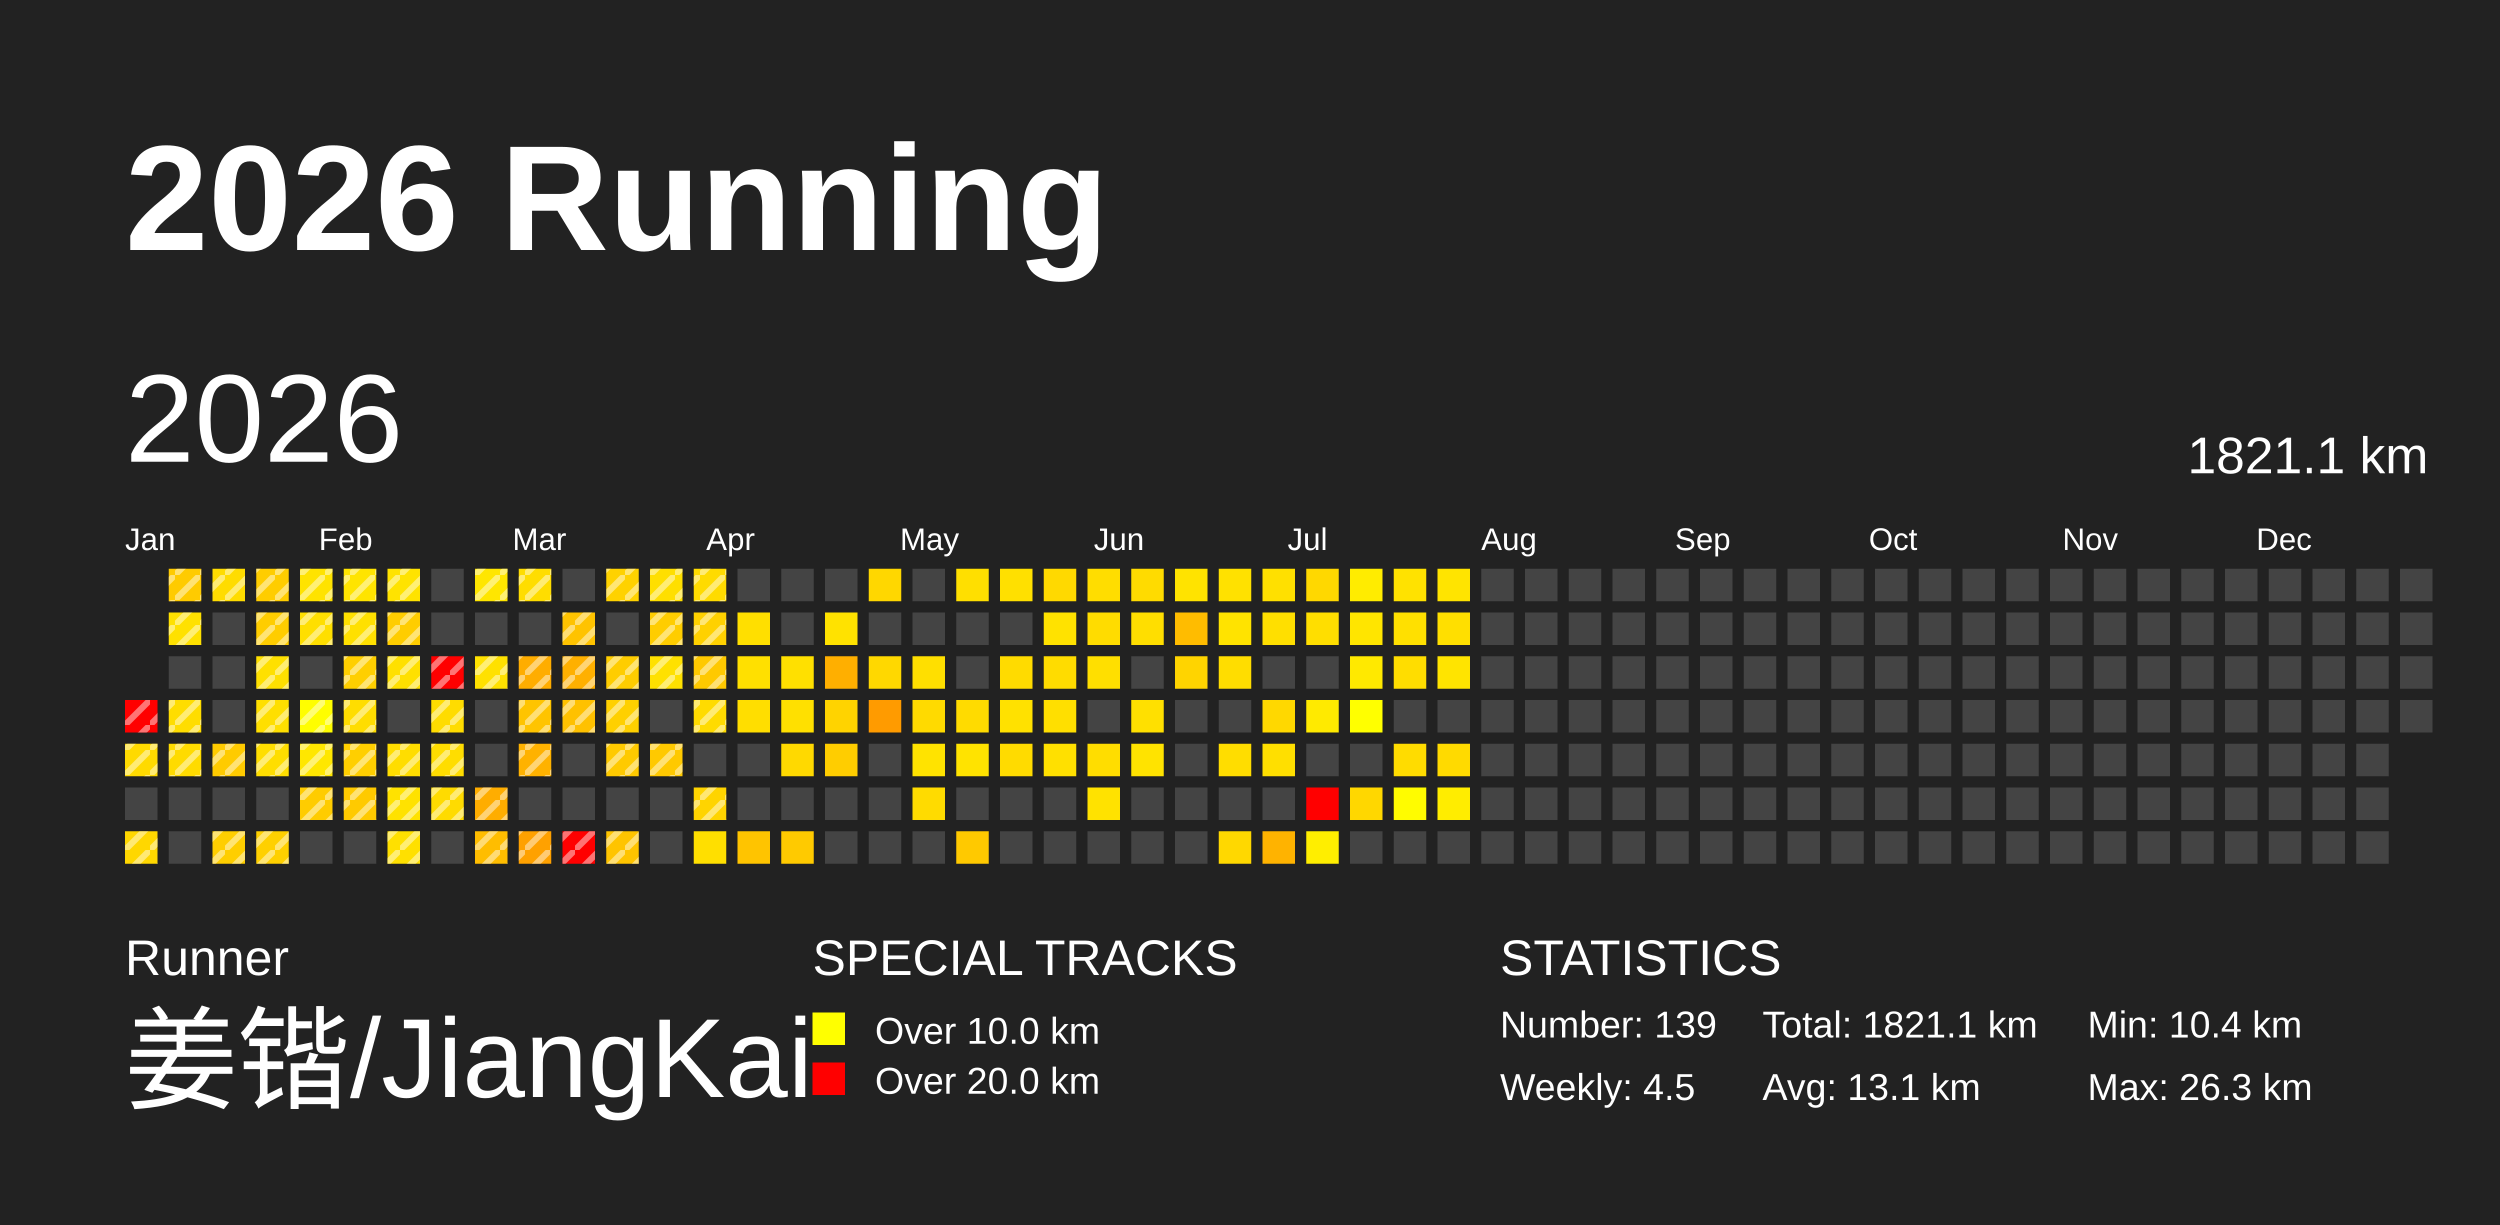
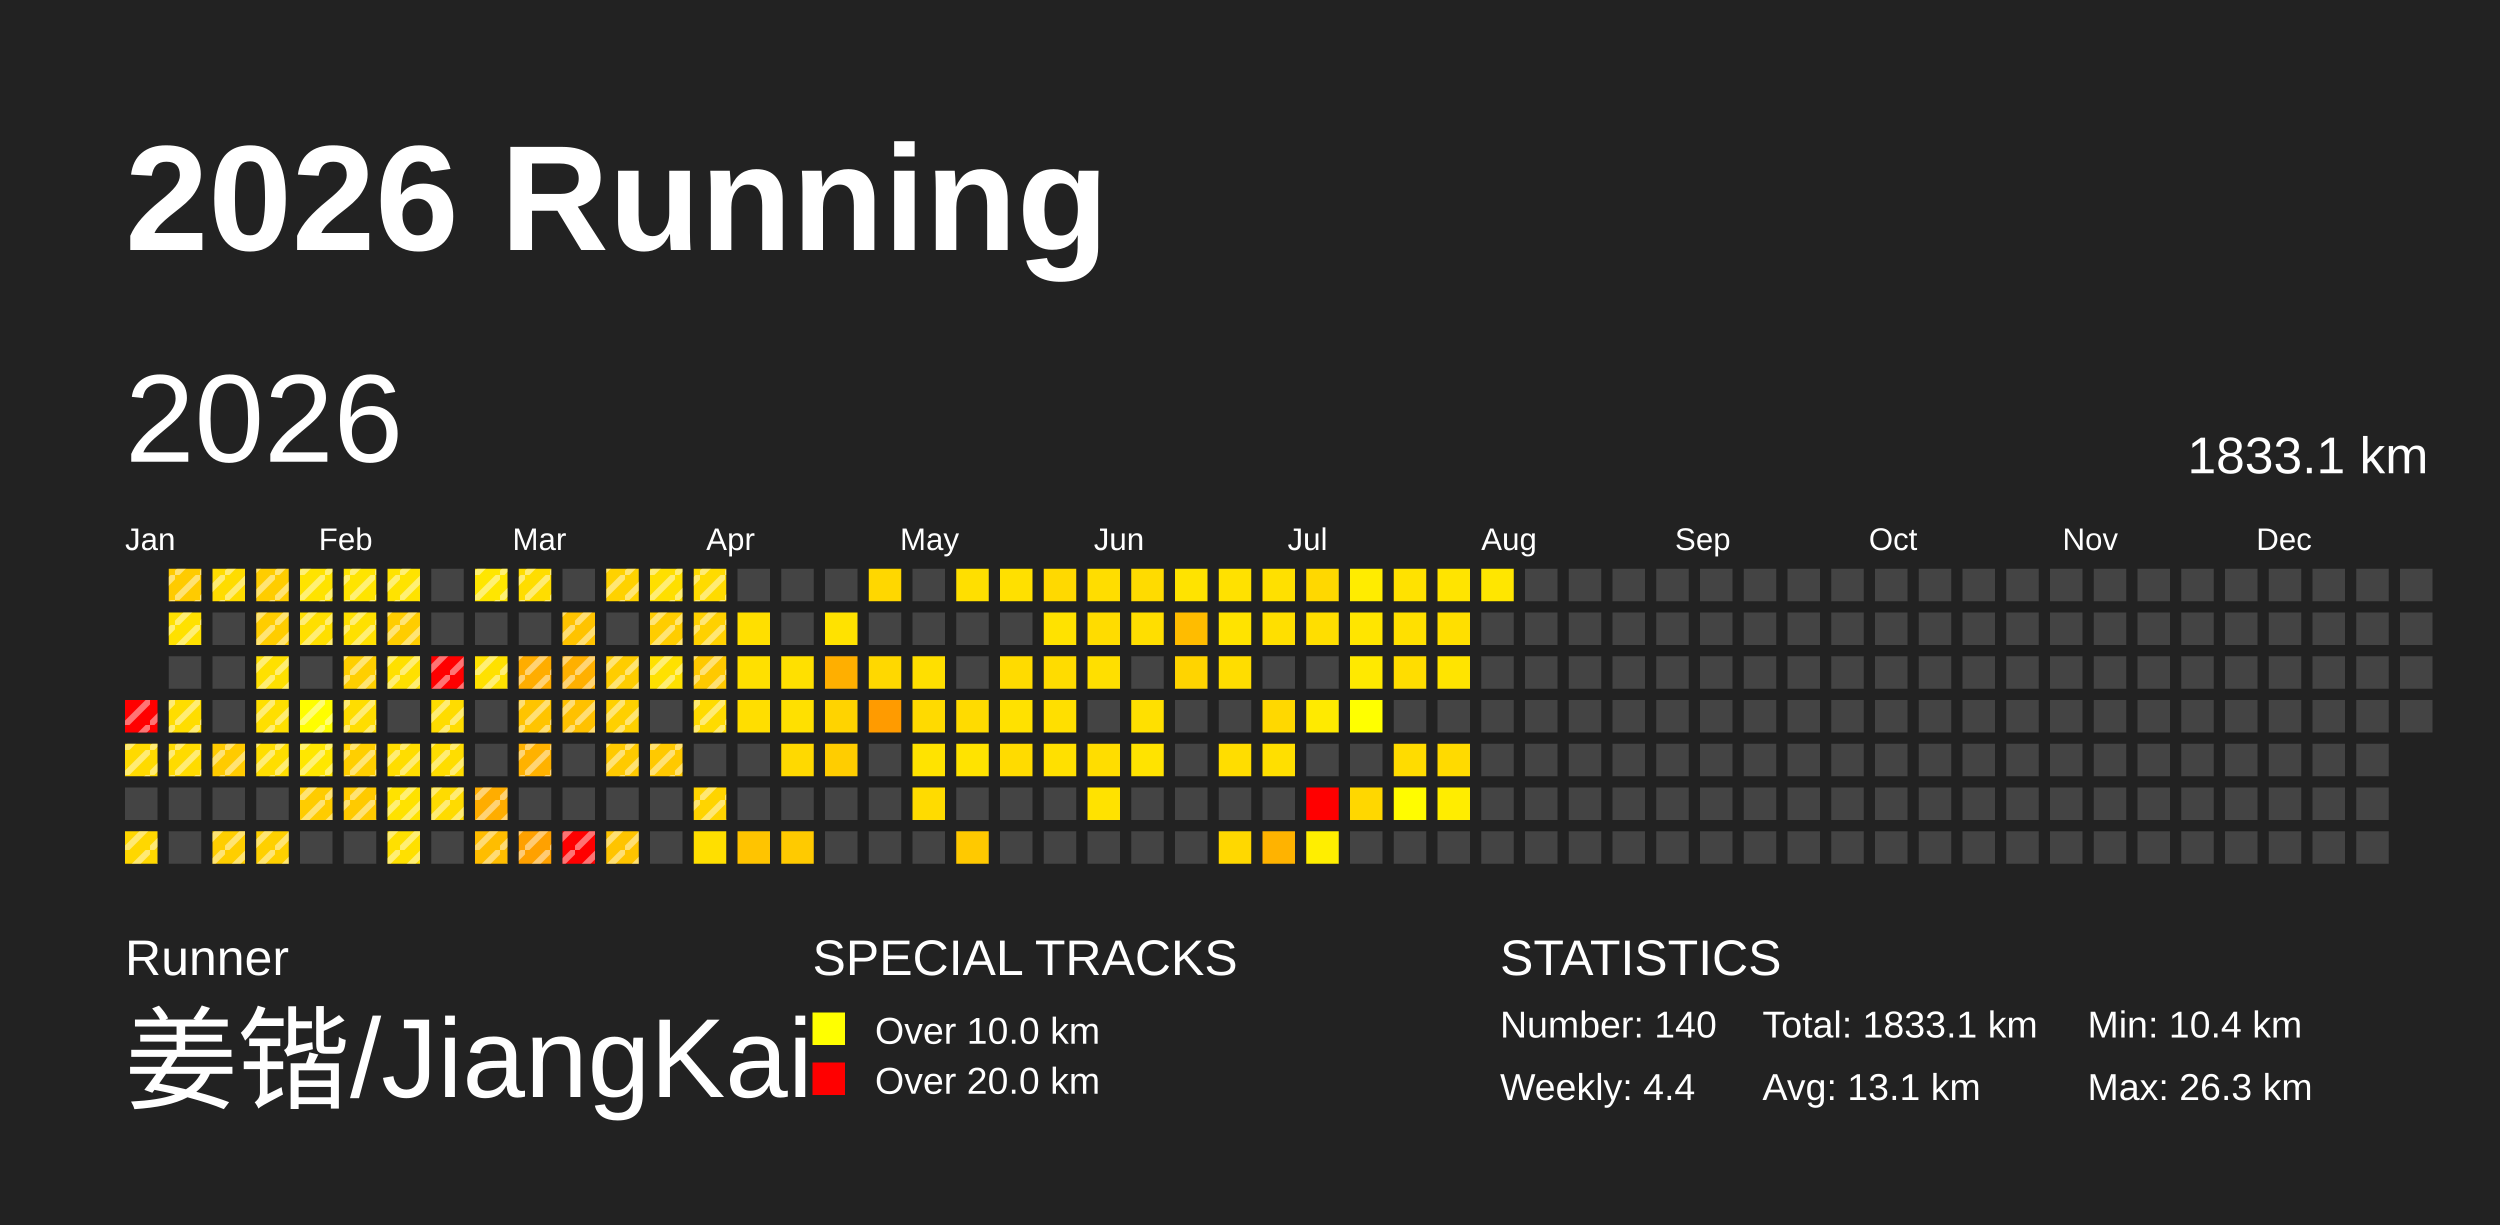
<svg xmlns="http://www.w3.org/2000/svg" baseProfile="full" height="98mm" version="1.1" viewBox="0,0,200,98" width="200mm">
  <defs>
    <pattern height="2" id="indoor-stripe" patternUnits="userSpaceOnUse" width="2">
      <line stroke="white" stroke-opacity="0.45" stroke-width="0.5" x1="0" x2="2" y1="2" y2="0" />
    </pattern>
  </defs>
  <rect fill="#222222" height="98" width="200" x="0" y="0" />
  <text fill="#FFFFFF" style="font-size:12px; font-family:Arial; font-weight:bold;" x="10" y="20">2026 Running</text>
  <text fill="#FFFFFF" style="font-size:4px; font-family:Arial" x="10" y="78">Runner</text>
  <text fill="#FFFFFF" style="font-size:9px; font-family:Arial" x="10" y="88">姜锴/JiangKai</text>
  <text fill="#FFFFFF" style="font-size:4px; font-family:Arial" x="65" y="78">SPECIAL TRACKS</text>
  <rect fill="yellow" height="2.6" width="2.6" x="65" y="81" />
  <text fill="#FFFFFF" style="font-size:3px; font-family:Arial" x="70" y="83.5">Over 10.0 km</text>
  <rect fill="red" height="2.6" width="2.6" x="65" y="85" />
  <text fill="#FFFFFF" style="font-size:3px; font-family:Arial" x="70" y="87.5">Over 20.0 km</text>
  <text fill="#FFFFFF" style="font-size:4px; font-family:Arial" x="120" y="78">STATISTICS</text>
-   <text fill="#FFFFFF" style="font-size:3px; font-family:Arial" x="120" y="83">Number: 139</text>
-   <text fill="#FFFFFF" style="font-size:3px; font-family:Arial" x="120" y="88">Weekly: 4.5</text>
-   <text fill="#FFFFFF" style="font-size:3px; font-family:Arial" x="141" y="83">Total: 1821.1 km</text>
+   <text fill="#FFFFFF" style="font-size:3px; font-family:Arial" x="120" y="83">Number: 140</text>
+   <text fill="#FFFFFF" style="font-size:3px; font-family:Arial" x="120" y="88">Weekly: 4.4</text>
+   <text fill="#FFFFFF" style="font-size:3px; font-family:Arial" x="141" y="83">Total: 1833.1 km</text>
  <text fill="#FFFFFF" style="font-size:3px; font-family:Arial" x="141" y="88">Avg: 13.1 km</text>
  <text fill="#FFFFFF" style="font-size:3px; font-family:Arial" x="167" y="83">Min: 10.4 km</text>
  <text fill="#FFFFFF" style="font-size:3px; font-family:Arial" x="167" y="88">Max: 26.3 km</text>
  <text dominant-baseline="hanging" fill="#FFFFFF" style="font-size:10.0px; font-family:Arial;" x="10" y="30">2026</text>
-   <text dominant-baseline="hanging" fill="#FFFFFF" style="font-size:4.125px; font-family:Arial;" x="175" y="35">1821.1 km</text>
+   <text dominant-baseline="hanging" fill="#FFFFFF" style="font-size:4.125px; font-family:Arial;" x="175" y="35">1833.1 km</text>
  <text fill="#FFFFFF" style="font-size:2.5px; font-family:Arial" x="10.0" y="44">Jan</text>
  <text fill="#FFFFFF" style="font-size:2.5px; font-family:Arial" x="25.5" y="44">Feb</text>
  <text fill="#FFFFFF" style="font-size:2.5px; font-family:Arial" x="41.0" y="44">Mar</text>
  <text fill="#FFFFFF" style="font-size:2.5px; font-family:Arial" x="56.5" y="44">Apr</text>
  <text fill="#FFFFFF" style="font-size:2.5px; font-family:Arial" x="72.0" y="44">May</text>
  <text fill="#FFFFFF" style="font-size:2.5px; font-family:Arial" x="87.5" y="44">Jun</text>
  <text fill="#FFFFFF" style="font-size:2.5px; font-family:Arial" x="103.0" y="44">Jul</text>
  <text fill="#FFFFFF" style="font-size:2.5px; font-family:Arial" x="118.5" y="44">Aug</text>
  <text fill="#FFFFFF" style="font-size:2.5px; font-family:Arial" x="134.0" y="44">Sep</text>
  <text fill="#FFFFFF" style="font-size:2.5px; font-family:Arial" x="149.5" y="44">Oct</text>
  <text fill="#FFFFFF" style="font-size:2.5px; font-family:Arial" x="165.0" y="44">Nov</text>
  <text fill="#FFFFFF" style="font-size:2.5px; font-family:Arial" x="180.5" y="44">Dec</text>
  <rect fill="red" height="2.6" width="2.6" x="10.0" y="56.0" />
  <rect fill="url(#indoor-stripe)" height="2.6" style="pointer-events: none;" width="2.6" x="10.0" y="56.0" />
  <rect fill="#ffda00" height="2.6" width="2.6" x="10.0" y="59.5" />
  <rect fill="url(#indoor-stripe)" height="2.6" style="pointer-events: none;" width="2.6" x="10.0" y="59.5" />
  <rect fill="#444444" height="2.6" width="2.6" x="10.0" y="63.0" />
  <rect fill="#ffd700" height="2.6" width="2.6" x="10.0" y="66.5" />
  <rect fill="url(#indoor-stripe)" height="2.6" style="pointer-events: none;" width="2.6" x="10.0" y="66.5" />
  <rect fill="#ffcb00" height="2.6" width="2.6" x="13.5" y="45.5" />
  <rect fill="url(#indoor-stripe)" height="2.6" style="pointer-events: none;" width="2.6" x="13.5" y="45.5" />
  <rect fill="#ffe100" height="2.6" width="2.6" x="13.5" y="49.0" />
  <rect fill="url(#indoor-stripe)" height="2.6" style="pointer-events: none;" width="2.6" x="13.5" y="49.0" />
  <rect fill="#444444" height="2.6" width="2.6" x="13.5" y="52.5" />
  <rect fill="#ffdd00" height="2.6" width="2.6" x="13.5" y="56.0" />
  <rect fill="url(#indoor-stripe)" height="2.6" style="pointer-events: none;" width="2.6" x="13.5" y="56.0" />
  <rect fill="#ffdb00" height="2.6" width="2.6" x="13.5" y="59.5" />
  <rect fill="url(#indoor-stripe)" height="2.6" style="pointer-events: none;" width="2.6" x="13.5" y="59.5" />
  <rect fill="#444444" height="2.6" width="2.6" x="13.5" y="63.0" />
  <rect fill="#444444" height="2.6" width="2.6" x="13.5" y="66.5" />
  <rect fill="#ffdc00" height="2.6" width="2.6" x="17.0" y="45.5" />
  <rect fill="url(#indoor-stripe)" height="2.6" style="pointer-events: none;" width="2.6" x="17.0" y="45.5" />
  <rect fill="#444444" height="2.6" width="2.6" x="17.0" y="49.0" />
  <rect fill="#444444" height="2.6" width="2.6" x="17.0" y="52.5" />
  <rect fill="#444444" height="2.6" width="2.6" x="17.0" y="56.0" />
  <rect fill="#ffcb00" height="2.6" width="2.6" x="17.0" y="59.5" />
  <rect fill="url(#indoor-stripe)" height="2.6" style="pointer-events: none;" width="2.6" x="17.0" y="59.5" />
  <rect fill="#444444" height="2.6" width="2.6" x="17.0" y="63.0" />
  <rect fill="#ffce00" height="2.6" width="2.6" x="17.0" y="66.5" />
  <rect fill="url(#indoor-stripe)" height="2.6" style="pointer-events: none;" width="2.6" x="17.0" y="66.5" />
  <rect fill="#ffcd00" height="2.6" width="2.6" x="20.5" y="45.5" />
  <rect fill="url(#indoor-stripe)" height="2.6" style="pointer-events: none;" width="2.6" x="20.5" y="45.5" />
  <rect fill="#ffcd00" height="2.6" width="2.6" x="20.5" y="49.0" />
  <rect fill="url(#indoor-stripe)" height="2.6" style="pointer-events: none;" width="2.6" x="20.5" y="49.0" />
  <rect fill="#ffe000" height="2.6" width="2.6" x="20.5" y="52.5" />
  <rect fill="url(#indoor-stripe)" height="2.6" style="pointer-events: none;" width="2.6" x="20.5" y="52.5" />
  <rect fill="#ffdf00" height="2.6" width="2.6" x="20.5" y="56.0" />
  <rect fill="url(#indoor-stripe)" height="2.6" style="pointer-events: none;" width="2.6" x="20.5" y="56.0" />
  <rect fill="#ffde00" height="2.6" width="2.6" x="20.5" y="59.5" />
  <rect fill="url(#indoor-stripe)" height="2.6" style="pointer-events: none;" width="2.6" x="20.5" y="59.5" />
  <rect fill="#444444" height="2.6" width="2.6" x="20.5" y="63.0" />
  <rect fill="#ffd000" height="2.6" width="2.6" x="20.5" y="66.5" />
  <rect fill="url(#indoor-stripe)" height="2.6" style="pointer-events: none;" width="2.6" x="20.5" y="66.5" />
  <rect fill="#ffe300" height="2.6" width="2.6" x="24.0" y="45.5" />
  <rect fill="url(#indoor-stripe)" height="2.6" style="pointer-events: none;" width="2.6" x="24.0" y="45.5" />
  <rect fill="#ffdf00" height="2.6" width="2.6" x="24.0" y="49.0" />
  <rect fill="url(#indoor-stripe)" height="2.6" style="pointer-events: none;" width="2.6" x="24.0" y="49.0" />
  <rect fill="#444444" height="2.6" width="2.6" x="24.0" y="52.5" />
  <rect fill="#fffe00" height="2.6" width="2.6" x="24.0" y="56.0" />
  <rect fill="url(#indoor-stripe)" height="2.6" style="pointer-events: none;" width="2.6" x="24.0" y="56.0" />
  <rect fill="#ffe700" height="2.6" width="2.6" x="24.0" y="59.5" />
  <rect fill="url(#indoor-stripe)" height="2.6" style="pointer-events: none;" width="2.6" x="24.0" y="59.5" />
  <rect fill="#ffcc00" height="2.6" width="2.6" x="24.0" y="63.0" />
  <rect fill="url(#indoor-stripe)" height="2.6" style="pointer-events: none;" width="2.6" x="24.0" y="63.0" />
  <rect fill="#444444" height="2.6" width="2.6" x="24.0" y="66.5" />
  <rect fill="#ffe400" height="2.6" width="2.6" x="27.5" y="45.5" />
  <rect fill="url(#indoor-stripe)" height="2.6" style="pointer-events: none;" width="2.6" x="27.5" y="45.5" />
  <rect fill="#ffe000" height="2.6" width="2.6" x="27.5" y="49.0" />
  <rect fill="url(#indoor-stripe)" height="2.6" style="pointer-events: none;" width="2.6" x="27.5" y="49.0" />
  <rect fill="#ffcf00" height="2.6" width="2.6" x="27.5" y="52.5" />
  <rect fill="url(#indoor-stripe)" height="2.6" style="pointer-events: none;" width="2.6" x="27.5" y="52.5" />
  <rect fill="#ffdd00" height="2.6" width="2.6" x="27.5" y="56.0" />
  <rect fill="url(#indoor-stripe)" height="2.6" style="pointer-events: none;" width="2.6" x="27.5" y="56.0" />
  <rect fill="#ffcf00" height="2.6" width="2.6" x="27.5" y="59.5" />
  <rect fill="url(#indoor-stripe)" height="2.6" style="pointer-events: none;" width="2.6" x="27.5" y="59.5" />
  <rect fill="#ffca00" height="2.6" width="2.6" x="27.5" y="63.0" />
  <rect fill="url(#indoor-stripe)" height="2.6" style="pointer-events: none;" width="2.6" x="27.5" y="63.0" />
  <rect fill="#444444" height="2.6" width="2.6" x="27.5" y="66.5" />
  <rect fill="#ffe300" height="2.6" width="2.6" x="31.0" y="45.5" />
  <rect fill="url(#indoor-stripe)" height="2.6" style="pointer-events: none;" width="2.6" x="31.0" y="45.5" />
  <rect fill="#ffcd00" height="2.6" width="2.6" x="31.0" y="49.0" />
  <rect fill="url(#indoor-stripe)" height="2.6" style="pointer-events: none;" width="2.6" x="31.0" y="49.0" />
  <rect fill="#ffe000" height="2.6" width="2.6" x="31.0" y="52.5" />
  <rect fill="url(#indoor-stripe)" height="2.6" style="pointer-events: none;" width="2.6" x="31.0" y="52.5" />
  <rect fill="#444444" height="2.6" width="2.6" x="31.0" y="56.0" />
  <rect fill="#ffdd00" height="2.6" width="2.6" x="31.0" y="59.5" />
  <rect fill="url(#indoor-stripe)" height="2.6" style="pointer-events: none;" width="2.6" x="31.0" y="59.5" />
  <rect fill="#ffe200" height="2.6" width="2.6" x="31.0" y="63.0" />
  <rect fill="url(#indoor-stripe)" height="2.6" style="pointer-events: none;" width="2.6" x="31.0" y="63.0" />
  <rect fill="#ffe000" height="2.6" width="2.6" x="31.0" y="66.5" />
  <rect fill="url(#indoor-stripe)" height="2.6" style="pointer-events: none;" width="2.6" x="31.0" y="66.5" />
  <rect fill="#444444" height="2.6" width="2.6" x="34.5" y="45.5" />
  <rect fill="#444444" height="2.6" width="2.6" x="34.5" y="49.0" />
  <rect fill="red" height="2.6" width="2.6" x="34.5" y="52.5" />
  <rect fill="url(#indoor-stripe)" height="2.6" style="pointer-events: none;" width="2.6" x="34.5" y="52.5" />
  <rect fill="#ffdc00" height="2.6" width="2.6" x="34.5" y="56.0" />
  <rect fill="url(#indoor-stripe)" height="2.6" style="pointer-events: none;" width="2.6" x="34.5" y="56.0" />
  <rect fill="#ffdd00" height="2.6" width="2.6" x="34.5" y="59.5" />
  <rect fill="url(#indoor-stripe)" height="2.6" style="pointer-events: none;" width="2.6" x="34.5" y="59.5" />
  <rect fill="#ffdb00" height="2.6" width="2.6" x="34.5" y="63.0" />
  <rect fill="url(#indoor-stripe)" height="2.6" style="pointer-events: none;" width="2.6" x="34.5" y="63.0" />
  <rect fill="#444444" height="2.6" width="2.6" x="34.5" y="66.5" />
  <rect fill="#ffe600" height="2.6" width="2.6" x="38.0" y="45.5" />
  <rect fill="url(#indoor-stripe)" height="2.6" style="pointer-events: none;" width="2.6" x="38.0" y="45.5" />
  <rect fill="#444444" height="2.6" width="2.6" x="38.0" y="49.0" />
  <rect fill="#ffe100" height="2.6" width="2.6" x="38.0" y="52.5" />
  <rect fill="url(#indoor-stripe)" height="2.6" style="pointer-events: none;" width="2.6" x="38.0" y="52.5" />
  <rect fill="#444444" height="2.6" width="2.6" x="38.0" y="56.0" />
  <rect fill="#444444" height="2.6" width="2.6" x="38.0" y="59.5" />
  <rect fill="#ffad00" height="2.6" width="2.6" x="38.0" y="63.0" />
  <rect fill="url(#indoor-stripe)" height="2.6" style="pointer-events: none;" width="2.6" x="38.0" y="63.0" />
  <rect fill="#ffbd00" height="2.6" width="2.6" x="38.0" y="66.5" />
  <rect fill="url(#indoor-stripe)" height="2.6" style="pointer-events: none;" width="2.6" x="38.0" y="66.5" />
  <rect fill="#ffdd00" height="2.6" width="2.6" x="41.5" y="45.5" />
  <rect fill="url(#indoor-stripe)" height="2.6" style="pointer-events: none;" width="2.6" x="41.5" y="45.5" />
  <rect fill="#444444" height="2.6" width="2.6" x="41.5" y="49.0" />
  <rect fill="#ffad00" height="2.6" width="2.6" x="41.5" y="52.5" />
  <rect fill="url(#indoor-stripe)" height="2.6" style="pointer-events: none;" width="2.6" x="41.5" y="52.5" />
  <rect fill="#ffc400" height="2.6" width="2.6" x="41.5" y="56.0" />
  <rect fill="url(#indoor-stripe)" height="2.6" style="pointer-events: none;" width="2.6" x="41.5" y="56.0" />
  <rect fill="#ffb200" height="2.6" width="2.6" x="41.5" y="59.5" />
  <rect fill="url(#indoor-stripe)" height="2.6" style="pointer-events: none;" width="2.6" x="41.5" y="59.5" />
  <rect fill="#444444" height="2.6" width="2.6" x="41.5" y="63.0" />
  <rect fill="#ffa100" height="2.6" width="2.6" x="41.5" y="66.5" />
  <rect fill="url(#indoor-stripe)" height="2.6" style="pointer-events: none;" width="2.6" x="41.5" y="66.5" />
  <rect fill="#444444" height="2.6" width="2.6" x="45.0" y="45.5" />
  <rect fill="#ffc300" height="2.6" width="2.6" x="45.0" y="49.0" />
  <rect fill="url(#indoor-stripe)" height="2.6" style="pointer-events: none;" width="2.6" x="45.0" y="49.0" />
  <rect fill="#ffb000" height="2.6" width="2.6" x="45.0" y="52.5" />
  <rect fill="url(#indoor-stripe)" height="2.6" style="pointer-events: none;" width="2.6" x="45.0" y="52.5" />
  <rect fill="#ffc100" height="2.6" width="2.6" x="45.0" y="56.0" />
  <rect fill="url(#indoor-stripe)" height="2.6" style="pointer-events: none;" width="2.6" x="45.0" y="56.0" />
  <rect fill="#444444" height="2.6" width="2.6" x="45.0" y="59.5" />
  <rect fill="#444444" height="2.6" width="2.6" x="45.0" y="63.0" />
  <rect fill="red" height="2.6" width="2.6" x="45.0" y="66.5" />
  <rect fill="url(#indoor-stripe)" height="2.6" style="pointer-events: none;" width="2.6" x="45.0" y="66.5" />
  <rect fill="#ffd200" height="2.6" width="2.6" x="48.5" y="45.5" />
  <rect fill="url(#indoor-stripe)" height="2.6" style="pointer-events: none;" width="2.6" x="48.5" y="45.5" />
  <rect fill="#444444" height="2.6" width="2.6" x="48.5" y="49.0" />
  <rect fill="#ffcd00" height="2.6" width="2.6" x="48.5" y="52.5" />
  <rect fill="url(#indoor-stripe)" height="2.6" style="pointer-events: none;" width="2.6" x="48.5" y="52.5" />
  <rect fill="#ffd000" height="2.6" width="2.6" x="48.5" y="56.0" />
  <rect fill="url(#indoor-stripe)" height="2.6" style="pointer-events: none;" width="2.6" x="48.5" y="56.0" />
  <rect fill="#ffca00" height="2.6" width="2.6" x="48.5" y="59.5" />
  <rect fill="url(#indoor-stripe)" height="2.6" style="pointer-events: none;" width="2.6" x="48.5" y="59.5" />
  <rect fill="#444444" height="2.6" width="2.6" x="48.5" y="63.0" />
  <rect fill="#ffc400" height="2.6" width="2.6" x="48.5" y="66.5" />
  <rect fill="url(#indoor-stripe)" height="2.6" style="pointer-events: none;" width="2.6" x="48.5" y="66.5" />
  <rect fill="#ffdf00" height="2.6" width="2.6" x="52.0" y="45.5" />
  <rect fill="url(#indoor-stripe)" height="2.6" style="pointer-events: none;" width="2.6" x="52.0" y="45.5" />
  <rect fill="#ffcd00" height="2.6" width="2.6" x="52.0" y="49.0" />
  <rect fill="url(#indoor-stripe)" height="2.6" style="pointer-events: none;" width="2.6" x="52.0" y="49.0" />
  <rect fill="#ffe100" height="2.6" width="2.6" x="52.0" y="52.5" />
  <rect fill="url(#indoor-stripe)" height="2.6" style="pointer-events: none;" width="2.6" x="52.0" y="52.5" />
  <rect fill="#444444" height="2.6" width="2.6" x="52.0" y="56.0" />
  <rect fill="#ffc900" height="2.6" width="2.6" x="52.0" y="59.5" />
  <rect fill="url(#indoor-stripe)" height="2.6" style="pointer-events: none;" width="2.6" x="52.0" y="59.5" />
  <rect fill="#444444" height="2.6" width="2.6" x="52.0" y="63.0" />
  <rect fill="#444444" height="2.6" width="2.6" x="52.0" y="66.5" />
  <rect fill="#ffdb00" height="2.6" width="2.6" x="55.5" y="45.5" />
  <rect fill="url(#indoor-stripe)" height="2.6" style="pointer-events: none;" width="2.6" x="55.5" y="45.5" />
  <rect fill="#ffd100" height="2.6" width="2.6" x="55.5" y="49.0" />
  <rect fill="url(#indoor-stripe)" height="2.6" style="pointer-events: none;" width="2.6" x="55.5" y="49.0" />
  <rect fill="#ffc900" height="2.6" width="2.6" x="55.5" y="52.5" />
  <rect fill="url(#indoor-stripe)" height="2.6" style="pointer-events: none;" width="2.6" x="55.5" y="52.5" />
  <rect fill="#ffdb00" height="2.6" width="2.6" x="55.5" y="56.0" />
  <rect fill="url(#indoor-stripe)" height="2.6" style="pointer-events: none;" width="2.6" x="55.5" y="56.0" />
  <rect fill="#444444" height="2.6" width="2.6" x="55.5" y="59.5" />
  <rect fill="#ffd400" height="2.6" width="2.6" x="55.5" y="63.0" />
  <rect fill="url(#indoor-stripe)" height="2.6" style="pointer-events: none;" width="2.6" x="55.5" y="63.0" />
  <rect fill="#ffdf00" height="2.6" width="2.6" x="55.5" y="66.5" />
  <rect fill="#444444" height="2.6" width="2.6" x="59.0" y="45.5" />
  <rect fill="#ffdf00" height="2.6" width="2.6" x="59.0" y="49.0" />
  <rect fill="#ffe000" height="2.6" width="2.6" x="59.0" y="52.5" />
  <rect fill="#ffde00" height="2.6" width="2.6" x="59.0" y="56.0" />
  <rect fill="#444444" height="2.6" width="2.6" x="59.0" y="59.5" />
  <rect fill="#444444" height="2.6" width="2.6" x="59.0" y="63.0" />
  <rect fill="#ffc400" height="2.6" width="2.6" x="59.0" y="66.5" />
  <rect fill="#444444" height="2.6" width="2.6" x="62.5" y="45.5" />
  <rect fill="#444444" height="2.6" width="2.6" x="62.5" y="49.0" />
  <rect fill="#ffe000" height="2.6" width="2.6" x="62.5" y="52.5" />
  <rect fill="#ffe000" height="2.6" width="2.6" x="62.5" y="56.0" />
  <rect fill="#ffd900" height="2.6" width="2.6" x="62.5" y="59.5" />
  <rect fill="#444444" height="2.6" width="2.6" x="62.5" y="63.0" />
  <rect fill="#ffca00" height="2.6" width="2.6" x="62.5" y="66.5" />
  <rect fill="#444444" height="2.6" width="2.6" x="66.0" y="45.5" />
  <rect fill="#ffe200" height="2.6" width="2.6" x="66.0" y="49.0" />
  <rect fill="#ffaf00" height="2.6" width="2.6" x="66.0" y="52.5" />
  <rect fill="#ffd300" height="2.6" width="2.6" x="66.0" y="56.0" />
  <rect fill="#ffcd00" height="2.6" width="2.6" x="66.0" y="59.5" />
  <rect fill="#444444" height="2.6" width="2.6" x="66.0" y="63.0" />
  <rect fill="#444444" height="2.6" width="2.6" x="66.0" y="66.5" />
  <rect fill="#ffd700" height="2.6" width="2.6" x="69.5" y="45.5" />
  <rect fill="#444444" height="2.6" width="2.6" x="69.5" y="49.0" />
  <rect fill="#ffd800" height="2.6" width="2.6" x="69.5" y="52.5" />
  <rect fill="#ff9b00" height="2.6" width="2.6" x="69.5" y="56.0" />
  <rect fill="#444444" height="2.6" width="2.6" x="69.5" y="59.5" />
  <rect fill="#444444" height="2.6" width="2.6" x="69.5" y="63.0" />
  <rect fill="#444444" height="2.6" width="2.6" x="69.5" y="66.5" />
  <rect fill="#444444" height="2.6" width="2.6" x="73.0" y="45.5" />
  <rect fill="#444444" height="2.6" width="2.6" x="73.0" y="49.0" />
  <rect fill="#ffdf00" height="2.6" width="2.6" x="73.0" y="52.5" />
  <rect fill="#ffda00" height="2.6" width="2.6" x="73.0" y="56.0" />
  <rect fill="#ffe300" height="2.6" width="2.6" x="73.0" y="59.5" />
  <rect fill="#ffdb00" height="2.6" width="2.6" x="73.0" y="63.0" />
  <rect fill="#444444" height="2.6" width="2.6" x="73.0" y="66.5" />
  <rect fill="#ffdf00" height="2.6" width="2.6" x="76.5" y="45.5" />
  <rect fill="#444444" height="2.6" width="2.6" x="76.5" y="49.0" />
  <rect fill="#444444" height="2.6" width="2.6" x="76.5" y="52.5" />
  <rect fill="#ffdb00" height="2.6" width="2.6" x="76.5" y="56.0" />
  <rect fill="#ffe300" height="2.6" width="2.6" x="76.5" y="59.5" />
  <rect fill="#444444" height="2.6" width="2.6" x="76.5" y="63.0" />
  <rect fill="#ffc900" height="2.6" width="2.6" x="76.5" y="66.5" />
  <rect fill="#ffe000" height="2.6" width="2.6" x="80.0" y="45.5" />
  <rect fill="#444444" height="2.6" width="2.6" x="80.0" y="49.0" />
  <rect fill="#ffdb00" height="2.6" width="2.6" x="80.0" y="52.5" />
  <rect fill="#ffe100" height="2.6" width="2.6" x="80.0" y="56.0" />
  <rect fill="#ffdb00" height="2.6" width="2.6" x="80.0" y="59.5" />
  <rect fill="#444444" height="2.6" width="2.6" x="80.0" y="63.0" />
  <rect fill="#444444" height="2.6" width="2.6" x="80.0" y="66.5" />
  <rect fill="#ffd900" height="2.6" width="2.6" x="83.5" y="45.5" />
  <rect fill="#ffe200" height="2.6" width="2.6" x="83.5" y="49.0" />
  <rect fill="#ffdc00" height="2.6" width="2.6" x="83.5" y="52.5" />
  <rect fill="#ffdf00" height="2.6" width="2.6" x="83.5" y="56.0" />
  <rect fill="#ffe000" height="2.6" width="2.6" x="83.5" y="59.5" />
  <rect fill="#444444" height="2.6" width="2.6" x="83.5" y="63.0" />
  <rect fill="#444444" height="2.6" width="2.6" x="83.5" y="66.5" />
  <rect fill="#ffdd00" height="2.6" width="2.6" x="87.0" y="45.5" />
  <rect fill="#ffdc00" height="2.6" width="2.6" x="87.0" y="49.0" />
  <rect fill="#ffdf00" height="2.6" width="2.6" x="87.0" y="52.5" />
  <rect fill="#444444" height="2.6" width="2.6" x="87.0" y="56.0" />
  <rect fill="#ffdd00" height="2.6" width="2.6" x="87.0" y="59.5" />
  <rect fill="#ffe200" height="2.6" width="2.6" x="87.0" y="63.0" />
  <rect fill="#444444" height="2.6" width="2.6" x="87.0" y="66.5" />
  <rect fill="#ffdb00" height="2.6" width="2.6" x="90.5" y="45.5" />
  <rect fill="#ffde00" height="2.6" width="2.6" x="90.5" y="49.0" />
  <rect fill="#444444" height="2.6" width="2.6" x="90.5" y="52.5" />
  <rect fill="#ffe000" height="2.6" width="2.6" x="90.5" y="56.0" />
  <rect fill="#ffe300" height="2.6" width="2.6" x="90.5" y="59.5" />
  <rect fill="#444444" height="2.6" width="2.6" x="90.5" y="63.0" />
  <rect fill="#444444" height="2.6" width="2.6" x="90.5" y="66.5" />
  <rect fill="#ffe300" height="2.6" width="2.6" x="94.0" y="45.5" />
  <rect fill="#ffbc00" height="2.6" width="2.6" x="94.0" y="49.0" />
  <rect fill="#ffd400" height="2.6" width="2.6" x="94.0" y="52.5" />
  <rect fill="#444444" height="2.6" width="2.6" x="94.0" y="56.0" />
  <rect fill="#444444" height="2.6" width="2.6" x="94.0" y="59.5" />
  <rect fill="#444444" height="2.6" width="2.6" x="94.0" y="63.0" />
  <rect fill="#444444" height="2.6" width="2.6" x="94.0" y="66.5" />
  <rect fill="#ffe100" height="2.6" width="2.6" x="97.5" y="45.5" />
  <rect fill="#ffe300" height="2.6" width="2.6" x="97.5" y="49.0" />
  <rect fill="#ffdd00" height="2.6" width="2.6" x="97.5" y="52.5" />
  <rect fill="#444444" height="2.6" width="2.6" x="97.5" y="56.0" />
  <rect fill="#ffdd00" height="2.6" width="2.6" x="97.5" y="59.5" />
  <rect fill="#444444" height="2.6" width="2.6" x="97.5" y="63.0" />
  <rect fill="#ffd800" height="2.6" width="2.6" x="97.5" y="66.5" />
  <rect fill="#ffe000" height="2.6" width="2.6" x="101.0" y="45.5" />
  <rect fill="#ffdf00" height="2.6" width="2.6" x="101.0" y="49.0" />
  <rect fill="#444444" height="2.6" width="2.6" x="101.0" y="52.5" />
  <rect fill="#ffd800" height="2.6" width="2.6" x="101.0" y="56.0" />
  <rect fill="#ffdf00" height="2.6" width="2.6" x="101.0" y="59.5" />
  <rect fill="#444444" height="2.6" width="2.6" x="101.0" y="63.0" />
  <rect fill="#ffb300" height="2.6" width="2.6" x="101.0" y="66.5" />
  <rect fill="#ffd800" height="2.6" width="2.6" x="104.5" y="45.5" />
  <rect fill="#ffde00" height="2.6" width="2.6" x="104.5" y="49.0" />
  <rect fill="#444444" height="2.6" width="2.6" x="104.5" y="52.5" />
  <rect fill="#ffea00" height="2.6" width="2.6" x="104.5" y="56.0" />
  <rect fill="#444444" height="2.6" width="2.6" x="104.5" y="59.5" />
  <rect fill="red" height="2.6" width="2.6" x="104.5" y="63.0" />
  <rect fill="#ffee00" height="2.6" width="2.6" x="104.5" y="66.5" />
  <rect fill="#ffec00" height="2.6" width="2.6" x="108.0" y="45.5" />
  <rect fill="#ffe500" height="2.6" width="2.6" x="108.0" y="49.0" />
  <rect fill="#ffe900" height="2.6" width="2.6" x="108.0" y="52.5" />
  <rect fill="#ffff00" height="2.6" width="2.6" x="108.0" y="56.0" />
  <rect fill="#444444" height="2.6" width="2.6" x="108.0" y="59.5" />
  <rect fill="#ffd700" height="2.6" width="2.6" x="108.0" y="63.0" />
  <rect fill="#444444" height="2.6" width="2.6" x="108.0" y="66.5" />
  <rect fill="#ffe200" height="2.6" width="2.6" x="111.5" y="45.5" />
  <rect fill="#ffe000" height="2.6" width="2.6" x="111.5" y="49.0" />
  <rect fill="#ffdd00" height="2.6" width="2.6" x="111.5" y="52.5" />
  <rect fill="#444444" height="2.6" width="2.6" x="111.5" y="56.0" />
  <rect fill="#ffdc00" height="2.6" width="2.6" x="111.5" y="59.5" />
  <rect fill="#fffc00" height="2.6" width="2.6" x="111.5" y="63.0" />
  <rect fill="#444444" height="2.6" width="2.6" x="111.5" y="66.5" />
  <rect fill="#ffe400" height="2.6" width="2.6" x="115.0" y="45.5" />
  <rect fill="#ffdf00" height="2.6" width="2.6" x="115.0" y="49.0" />
  <rect fill="#ffe400" height="2.6" width="2.6" x="115.0" y="52.5" />
  <rect fill="#444444" height="2.6" width="2.6" x="115.0" y="56.0" />
  <rect fill="#ffda00" height="2.6" width="2.6" x="115.0" y="59.5" />
  <rect fill="#ffed00" height="2.6" width="2.6" x="115.0" y="63.0" />
  <rect fill="#444444" height="2.6" width="2.6" x="115.0" y="66.5" />
-   <rect fill="#444444" height="2.6" width="2.6" x="118.5" y="45.5" />
+   <rect fill="#ffe600" height="2.6" width="2.6" x="118.5" y="45.5" />
  <rect fill="#444444" height="2.6" width="2.6" x="118.5" y="49.0" />
  <rect fill="#444444" height="2.6" width="2.6" x="118.5" y="52.5" />
  <rect fill="#444444" height="2.6" width="2.6" x="118.5" y="56.0" />
  <rect fill="#444444" height="2.6" width="2.6" x="118.5" y="59.5" />
  <rect fill="#444444" height="2.6" width="2.6" x="118.5" y="63.0" />
  <rect fill="#444444" height="2.6" width="2.6" x="118.5" y="66.5" />
  <rect fill="#444444" height="2.6" width="2.6" x="122.0" y="45.5" />
  <rect fill="#444444" height="2.6" width="2.6" x="122.0" y="49.0" />
  <rect fill="#444444" height="2.6" width="2.6" x="122.0" y="52.5" />
  <rect fill="#444444" height="2.6" width="2.6" x="122.0" y="56.0" />
  <rect fill="#444444" height="2.6" width="2.6" x="122.0" y="59.5" />
  <rect fill="#444444" height="2.6" width="2.6" x="122.0" y="63.0" />
  <rect fill="#444444" height="2.6" width="2.6" x="122.0" y="66.5" />
  <rect fill="#444444" height="2.6" width="2.6" x="125.5" y="45.5" />
  <rect fill="#444444" height="2.6" width="2.6" x="125.5" y="49.0" />
  <rect fill="#444444" height="2.6" width="2.6" x="125.5" y="52.5" />
  <rect fill="#444444" height="2.6" width="2.6" x="125.5" y="56.0" />
  <rect fill="#444444" height="2.6" width="2.6" x="125.5" y="59.5" />
  <rect fill="#444444" height="2.6" width="2.6" x="125.5" y="63.0" />
  <rect fill="#444444" height="2.6" width="2.6" x="125.5" y="66.5" />
  <rect fill="#444444" height="2.6" width="2.6" x="129.0" y="45.5" />
  <rect fill="#444444" height="2.6" width="2.6" x="129.0" y="49.0" />
  <rect fill="#444444" height="2.6" width="2.6" x="129.0" y="52.5" />
  <rect fill="#444444" height="2.6" width="2.6" x="129.0" y="56.0" />
  <rect fill="#444444" height="2.6" width="2.6" x="129.0" y="59.5" />
  <rect fill="#444444" height="2.6" width="2.6" x="129.0" y="63.0" />
  <rect fill="#444444" height="2.6" width="2.6" x="129.0" y="66.5" />
  <rect fill="#444444" height="2.6" width="2.6" x="132.5" y="45.5" />
  <rect fill="#444444" height="2.6" width="2.6" x="132.5" y="49.0" />
  <rect fill="#444444" height="2.6" width="2.6" x="132.5" y="52.5" />
  <rect fill="#444444" height="2.6" width="2.6" x="132.5" y="56.0" />
  <rect fill="#444444" height="2.6" width="2.6" x="132.5" y="59.5" />
  <rect fill="#444444" height="2.6" width="2.6" x="132.5" y="63.0" />
  <rect fill="#444444" height="2.6" width="2.6" x="132.5" y="66.5" />
  <rect fill="#444444" height="2.6" width="2.6" x="136.0" y="45.5" />
  <rect fill="#444444" height="2.6" width="2.6" x="136.0" y="49.0" />
  <rect fill="#444444" height="2.6" width="2.6" x="136.0" y="52.5" />
  <rect fill="#444444" height="2.6" width="2.6" x="136.0" y="56.0" />
  <rect fill="#444444" height="2.6" width="2.6" x="136.0" y="59.5" />
  <rect fill="#444444" height="2.6" width="2.6" x="136.0" y="63.0" />
  <rect fill="#444444" height="2.6" width="2.6" x="136.0" y="66.5" />
  <rect fill="#444444" height="2.6" width="2.6" x="139.5" y="45.5" />
  <rect fill="#444444" height="2.6" width="2.6" x="139.5" y="49.0" />
  <rect fill="#444444" height="2.6" width="2.6" x="139.5" y="52.5" />
  <rect fill="#444444" height="2.6" width="2.6" x="139.5" y="56.0" />
  <rect fill="#444444" height="2.6" width="2.6" x="139.5" y="59.5" />
  <rect fill="#444444" height="2.6" width="2.6" x="139.5" y="63.0" />
  <rect fill="#444444" height="2.6" width="2.6" x="139.5" y="66.5" />
  <rect fill="#444444" height="2.6" width="2.6" x="143.0" y="45.5" />
  <rect fill="#444444" height="2.6" width="2.6" x="143.0" y="49.0" />
  <rect fill="#444444" height="2.6" width="2.6" x="143.0" y="52.5" />
  <rect fill="#444444" height="2.6" width="2.6" x="143.0" y="56.0" />
  <rect fill="#444444" height="2.6" width="2.6" x="143.0" y="59.5" />
  <rect fill="#444444" height="2.6" width="2.6" x="143.0" y="63.0" />
  <rect fill="#444444" height="2.6" width="2.6" x="143.0" y="66.5" />
  <rect fill="#444444" height="2.6" width="2.6" x="146.5" y="45.5" />
  <rect fill="#444444" height="2.6" width="2.6" x="146.5" y="49.0" />
  <rect fill="#444444" height="2.6" width="2.6" x="146.5" y="52.5" />
  <rect fill="#444444" height="2.6" width="2.6" x="146.5" y="56.0" />
  <rect fill="#444444" height="2.6" width="2.6" x="146.5" y="59.5" />
  <rect fill="#444444" height="2.6" width="2.6" x="146.5" y="63.0" />
  <rect fill="#444444" height="2.6" width="2.6" x="146.5" y="66.5" />
  <rect fill="#444444" height="2.6" width="2.6" x="150.0" y="45.5" />
  <rect fill="#444444" height="2.6" width="2.6" x="150.0" y="49.0" />
  <rect fill="#444444" height="2.6" width="2.6" x="150.0" y="52.5" />
  <rect fill="#444444" height="2.6" width="2.6" x="150.0" y="56.0" />
  <rect fill="#444444" height="2.6" width="2.6" x="150.0" y="59.5" />
  <rect fill="#444444" height="2.6" width="2.6" x="150.0" y="63.0" />
  <rect fill="#444444" height="2.6" width="2.6" x="150.0" y="66.5" />
  <rect fill="#444444" height="2.6" width="2.6" x="153.5" y="45.5" />
  <rect fill="#444444" height="2.6" width="2.6" x="153.5" y="49.0" />
  <rect fill="#444444" height="2.6" width="2.6" x="153.5" y="52.5" />
  <rect fill="#444444" height="2.6" width="2.6" x="153.5" y="56.0" />
  <rect fill="#444444" height="2.6" width="2.6" x="153.5" y="59.5" />
  <rect fill="#444444" height="2.6" width="2.6" x="153.5" y="63.0" />
  <rect fill="#444444" height="2.6" width="2.6" x="153.5" y="66.5" />
  <rect fill="#444444" height="2.6" width="2.6" x="157.0" y="45.5" />
  <rect fill="#444444" height="2.6" width="2.6" x="157.0" y="49.0" />
  <rect fill="#444444" height="2.6" width="2.6" x="157.0" y="52.5" />
  <rect fill="#444444" height="2.6" width="2.6" x="157.0" y="56.0" />
  <rect fill="#444444" height="2.6" width="2.6" x="157.0" y="59.5" />
  <rect fill="#444444" height="2.6" width="2.6" x="157.0" y="63.0" />
  <rect fill="#444444" height="2.6" width="2.6" x="157.0" y="66.5" />
  <rect fill="#444444" height="2.6" width="2.6" x="160.5" y="45.5" />
  <rect fill="#444444" height="2.6" width="2.6" x="160.5" y="49.0" />
  <rect fill="#444444" height="2.6" width="2.6" x="160.5" y="52.5" />
  <rect fill="#444444" height="2.6" width="2.6" x="160.5" y="56.0" />
  <rect fill="#444444" height="2.6" width="2.6" x="160.5" y="59.5" />
  <rect fill="#444444" height="2.6" width="2.6" x="160.5" y="63.0" />
  <rect fill="#444444" height="2.6" width="2.6" x="160.5" y="66.5" />
  <rect fill="#444444" height="2.6" width="2.6" x="164.0" y="45.5" />
  <rect fill="#444444" height="2.6" width="2.6" x="164.0" y="49.0" />
  <rect fill="#444444" height="2.6" width="2.6" x="164.0" y="52.5" />
  <rect fill="#444444" height="2.6" width="2.6" x="164.0" y="56.0" />
  <rect fill="#444444" height="2.6" width="2.6" x="164.0" y="59.5" />
  <rect fill="#444444" height="2.6" width="2.6" x="164.0" y="63.0" />
  <rect fill="#444444" height="2.6" width="2.6" x="164.0" y="66.5" />
  <rect fill="#444444" height="2.6" width="2.6" x="167.5" y="45.5" />
  <rect fill="#444444" height="2.6" width="2.6" x="167.5" y="49.0" />
  <rect fill="#444444" height="2.6" width="2.6" x="167.5" y="52.5" />
  <rect fill="#444444" height="2.6" width="2.6" x="167.5" y="56.0" />
  <rect fill="#444444" height="2.6" width="2.6" x="167.5" y="59.5" />
  <rect fill="#444444" height="2.6" width="2.6" x="167.5" y="63.0" />
  <rect fill="#444444" height="2.6" width="2.6" x="167.5" y="66.5" />
  <rect fill="#444444" height="2.6" width="2.6" x="171.0" y="45.5" />
  <rect fill="#444444" height="2.6" width="2.6" x="171.0" y="49.0" />
  <rect fill="#444444" height="2.6" width="2.6" x="171.0" y="52.5" />
  <rect fill="#444444" height="2.6" width="2.6" x="171.0" y="56.0" />
  <rect fill="#444444" height="2.6" width="2.6" x="171.0" y="59.5" />
  <rect fill="#444444" height="2.6" width="2.6" x="171.0" y="63.0" />
  <rect fill="#444444" height="2.6" width="2.6" x="171.0" y="66.5" />
  <rect fill="#444444" height="2.6" width="2.6" x="174.5" y="45.5" />
  <rect fill="#444444" height="2.6" width="2.6" x="174.5" y="49.0" />
  <rect fill="#444444" height="2.6" width="2.6" x="174.5" y="52.5" />
  <rect fill="#444444" height="2.6" width="2.6" x="174.5" y="56.0" />
  <rect fill="#444444" height="2.6" width="2.6" x="174.5" y="59.5" />
  <rect fill="#444444" height="2.6" width="2.6" x="174.5" y="63.0" />
  <rect fill="#444444" height="2.6" width="2.6" x="174.5" y="66.5" />
  <rect fill="#444444" height="2.6" width="2.6" x="178.0" y="45.5" />
  <rect fill="#444444" height="2.6" width="2.6" x="178.0" y="49.0" />
  <rect fill="#444444" height="2.6" width="2.6" x="178.0" y="52.5" />
  <rect fill="#444444" height="2.6" width="2.6" x="178.0" y="56.0" />
  <rect fill="#444444" height="2.6" width="2.6" x="178.0" y="59.5" />
  <rect fill="#444444" height="2.6" width="2.6" x="178.0" y="63.0" />
  <rect fill="#444444" height="2.6" width="2.6" x="178.0" y="66.5" />
  <rect fill="#444444" height="2.6" width="2.6" x="181.5" y="45.5" />
  <rect fill="#444444" height="2.6" width="2.6" x="181.5" y="49.0" />
  <rect fill="#444444" height="2.6" width="2.6" x="181.5" y="52.5" />
  <rect fill="#444444" height="2.6" width="2.6" x="181.5" y="56.0" />
  <rect fill="#444444" height="2.6" width="2.6" x="181.5" y="59.5" />
  <rect fill="#444444" height="2.6" width="2.6" x="181.5" y="63.0" />
  <rect fill="#444444" height="2.6" width="2.6" x="181.5" y="66.5" />
  <rect fill="#444444" height="2.6" width="2.6" x="185.0" y="45.5" />
  <rect fill="#444444" height="2.6" width="2.6" x="185.0" y="49.0" />
  <rect fill="#444444" height="2.6" width="2.6" x="185.0" y="52.5" />
  <rect fill="#444444" height="2.6" width="2.6" x="185.0" y="56.0" />
  <rect fill="#444444" height="2.6" width="2.6" x="185.0" y="59.5" />
  <rect fill="#444444" height="2.6" width="2.6" x="185.0" y="63.0" />
  <rect fill="#444444" height="2.6" width="2.6" x="185.0" y="66.5" />
  <rect fill="#444444" height="2.6" width="2.6" x="188.5" y="45.5" />
  <rect fill="#444444" height="2.6" width="2.6" x="188.5" y="49.0" />
  <rect fill="#444444" height="2.6" width="2.6" x="188.5" y="52.5" />
  <rect fill="#444444" height="2.6" width="2.6" x="188.5" y="56.0" />
  <rect fill="#444444" height="2.6" width="2.6" x="188.5" y="59.5" />
  <rect fill="#444444" height="2.6" width="2.6" x="188.5" y="63.0" />
  <rect fill="#444444" height="2.6" width="2.6" x="188.5" y="66.5" />
  <rect fill="#444444" height="2.6" width="2.6" x="192.0" y="45.5" />
  <rect fill="#444444" height="2.6" width="2.6" x="192.0" y="49.0" />
  <rect fill="#444444" height="2.6" width="2.6" x="192.0" y="52.5" />
  <rect fill="#444444" height="2.6" width="2.6" x="192.0" y="56.0" />
</svg>
